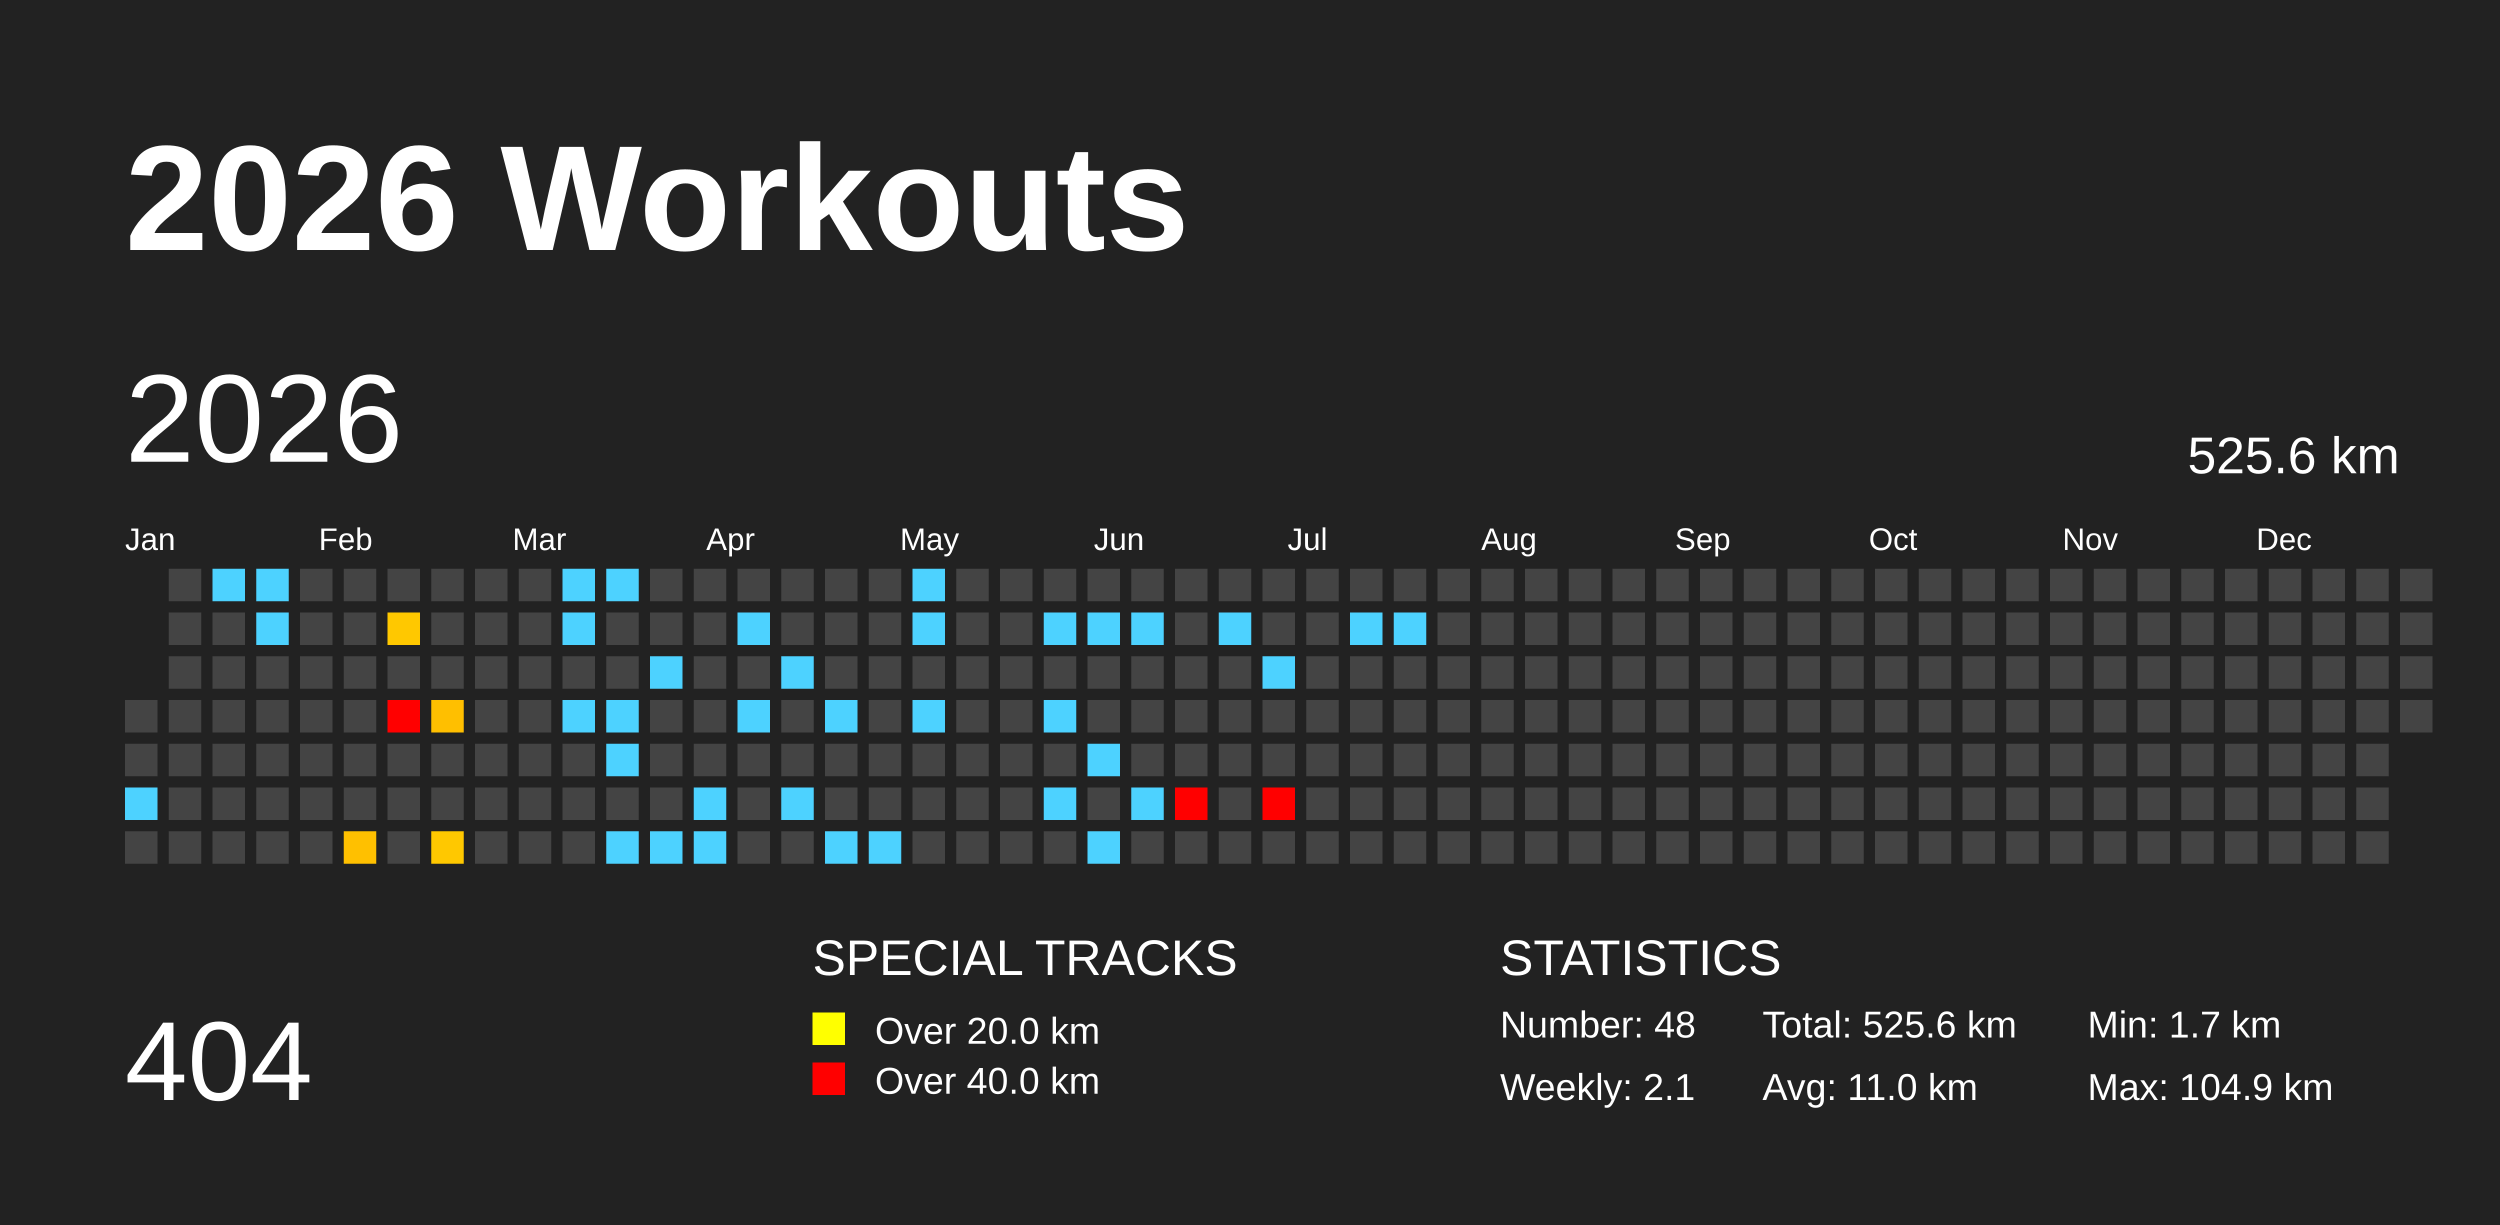
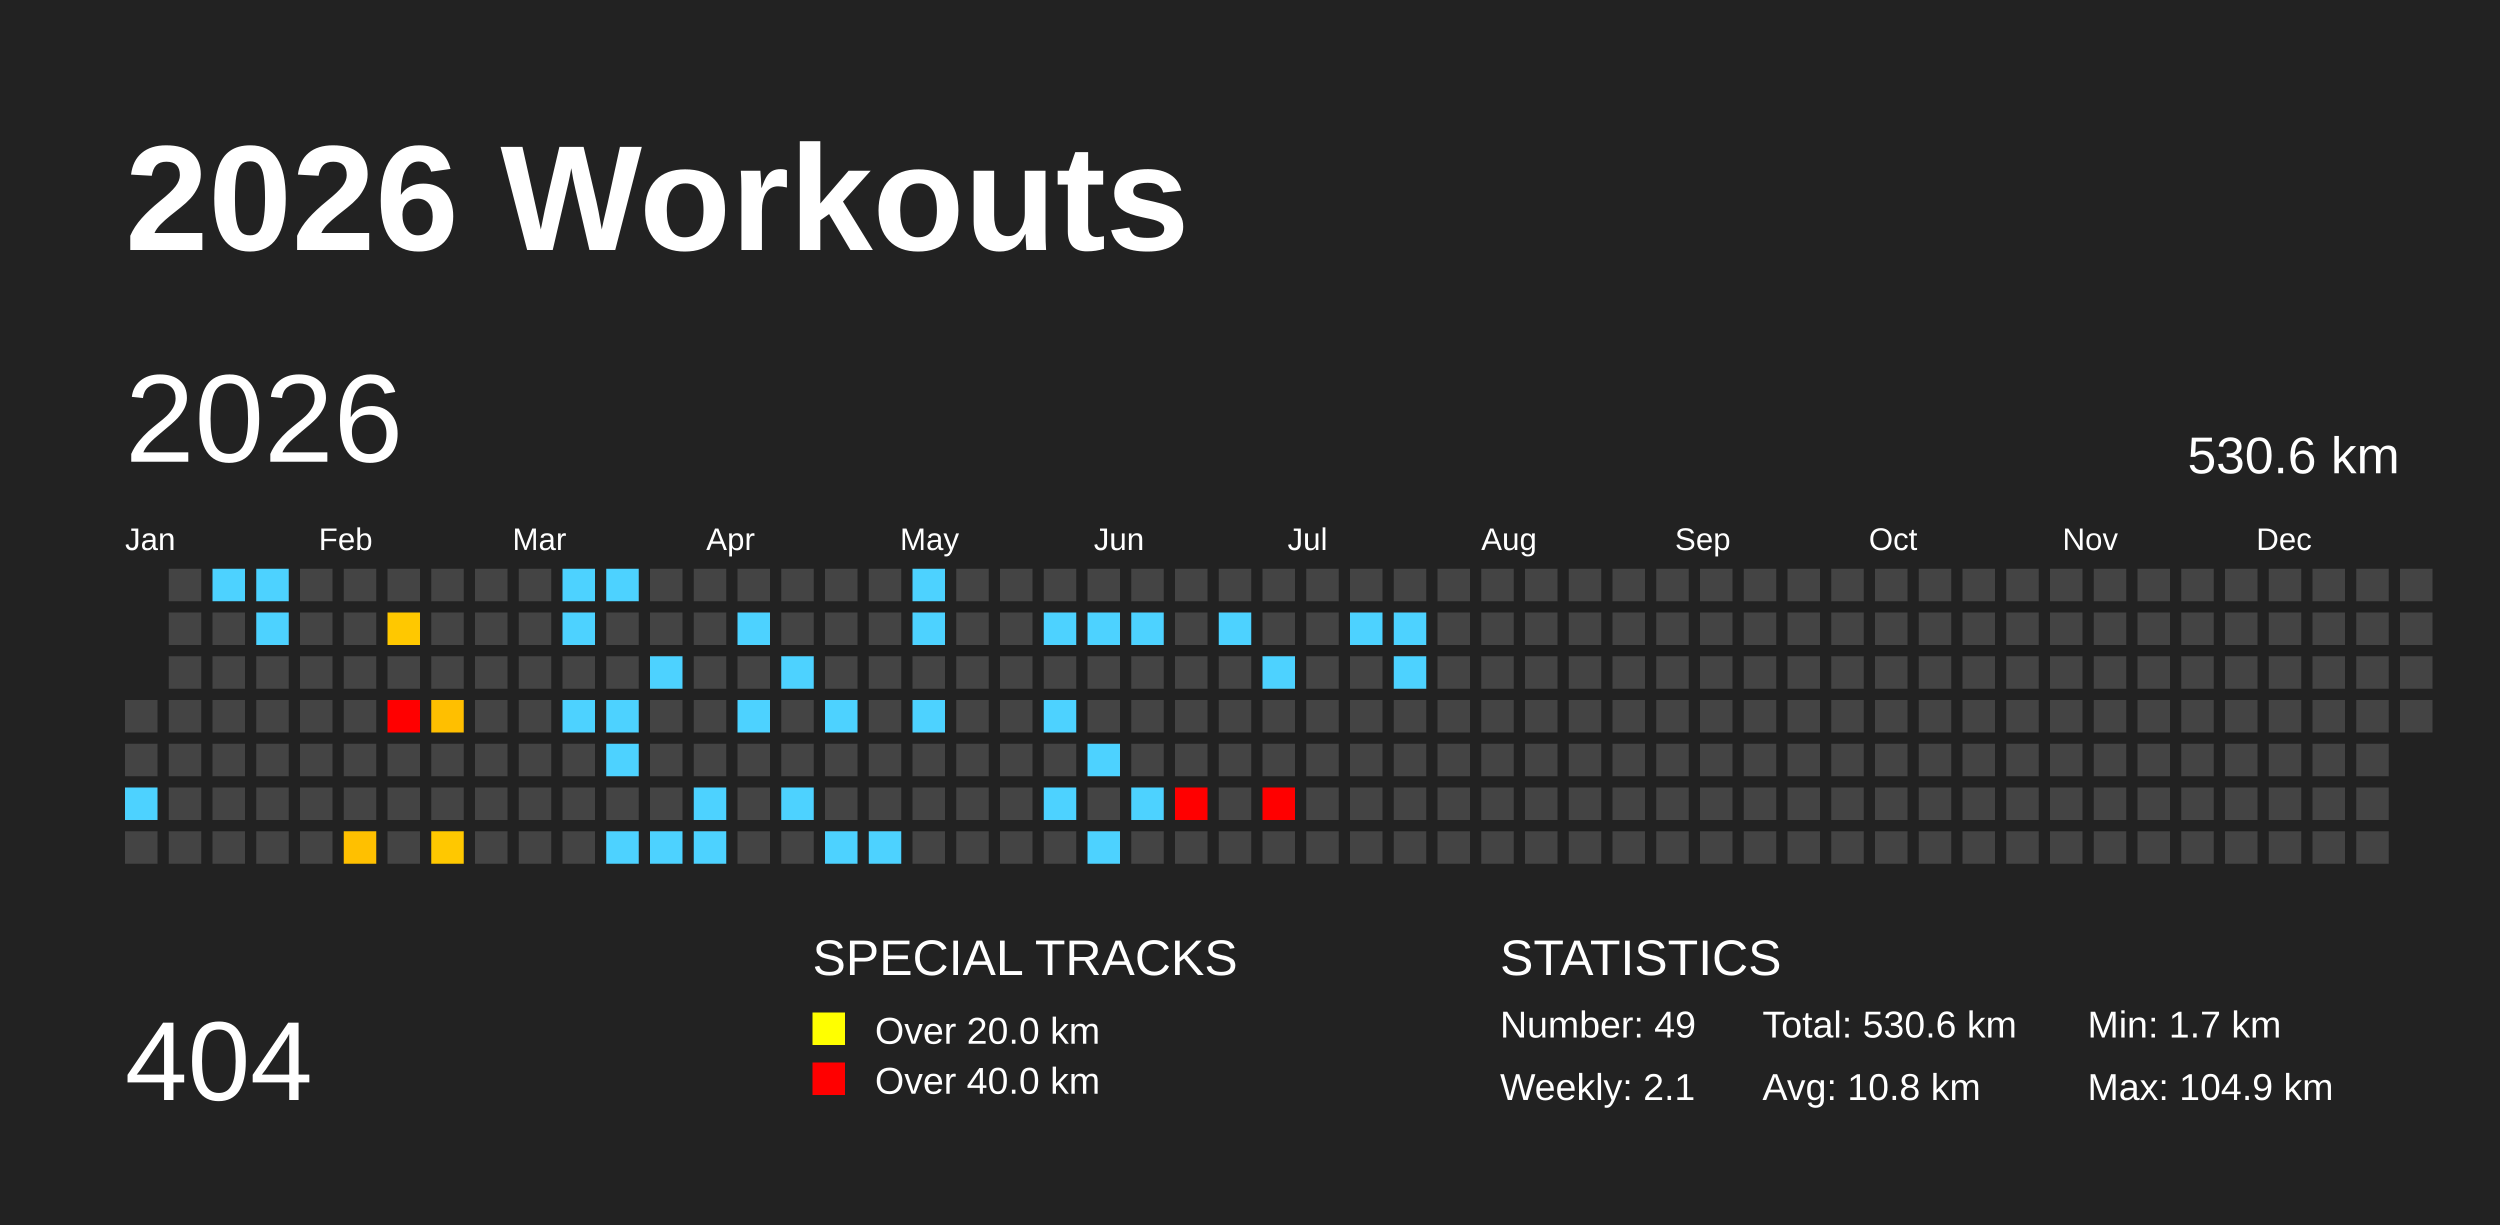
<svg xmlns="http://www.w3.org/2000/svg" baseProfile="full" height="98mm" version="1.1" viewBox="0,0,200,98" width="200mm">
  <defs>
    <pattern height="2" id="indoor-stripe" patternUnits="userSpaceOnUse" width="2">
      <line stroke="white" stroke-opacity="0.45" stroke-width="0.5" x1="0" x2="2" y1="2" y2="0" />
    </pattern>
  </defs>
  <rect fill="#222222" height="98" width="200" x="0" y="0" />
  <text fill="#FFFFFF" style="font-size:12px; font-family:Arial; font-weight:bold;" x="10" y="20">2026 Workouts</text>
  <text fill="#FFFFFF" style="font-size:9px; font-family:Arial" x="10" y="88">404</text>
  <text fill="#FFFFFF" style="font-size:4px; font-family:Arial" x="65" y="78">SPECIAL TRACKS</text>
  <rect fill="yellow" height="2.6" width="2.6" x="65" y="81" />
  <text fill="#FFFFFF" style="font-size:3px; font-family:Arial" x="70" y="83.5">Over 20.0 km</text>
  <rect fill="red" height="2.6" width="2.6" x="65" y="85" />
  <text fill="#FFFFFF" style="font-size:3px; font-family:Arial" x="70" y="87.5">Over 40.0 km</text>
  <text fill="#FFFFFF" style="font-size:4px; font-family:Arial" x="120" y="78">STATISTICS</text>
-   <text fill="#FFFFFF" style="font-size:3px; font-family:Arial" x="120" y="83">Number: 48</text>
+   <text fill="#FFFFFF" style="font-size:3px; font-family:Arial" x="120" y="83">Number: 49</text>
  <text fill="#FFFFFF" style="font-size:3px; font-family:Arial" x="120" y="88">Weekly: 2.1</text>
-   <text fill="#FFFFFF" style="font-size:3px; font-family:Arial" x="141" y="83">Total: 525.6 km</text>
-   <text fill="#FFFFFF" style="font-size:3px; font-family:Arial" x="141" y="88">Avg: 11.0 km</text>
+   <text fill="#FFFFFF" style="font-size:3px; font-family:Arial" x="141" y="83">Total: 530.6 km</text>
+   <text fill="#FFFFFF" style="font-size:3px; font-family:Arial" x="141" y="88">Avg: 10.8 km</text>
  <text fill="#FFFFFF" style="font-size:3px; font-family:Arial" x="167" y="83">Min: 1.7 km</text>
  <text fill="#FFFFFF" style="font-size:3px; font-family:Arial" x="167" y="88">Max: 104.9 km</text>
  <text dominant-baseline="hanging" fill="#FFFFFF" style="font-size:10.0px; font-family:Arial;" x="10" y="30">2026</text>
-   <text dominant-baseline="hanging" fill="#FFFFFF" style="font-size:4.125px; font-family:Arial;" x="175" y="35">525.6 km</text>
+   <text dominant-baseline="hanging" fill="#FFFFFF" style="font-size:4.125px; font-family:Arial;" x="175" y="35">530.6 km</text>
  <text fill="#FFFFFF" style="font-size:2.5px; font-family:Arial" x="10.0" y="44">Jan</text>
  <text fill="#FFFFFF" style="font-size:2.5px; font-family:Arial" x="25.5" y="44">Feb</text>
  <text fill="#FFFFFF" style="font-size:2.5px; font-family:Arial" x="41.0" y="44">Mar</text>
  <text fill="#FFFFFF" style="font-size:2.5px; font-family:Arial" x="56.5" y="44">Apr</text>
  <text fill="#FFFFFF" style="font-size:2.5px; font-family:Arial" x="72.0" y="44">May</text>
  <text fill="#FFFFFF" style="font-size:2.5px; font-family:Arial" x="87.5" y="44">Jun</text>
  <text fill="#FFFFFF" style="font-size:2.5px; font-family:Arial" x="103.0" y="44">Jul</text>
  <text fill="#FFFFFF" style="font-size:2.5px; font-family:Arial" x="118.5" y="44">Aug</text>
  <text fill="#FFFFFF" style="font-size:2.5px; font-family:Arial" x="134.0" y="44">Sep</text>
  <text fill="#FFFFFF" style="font-size:2.5px; font-family:Arial" x="149.5" y="44">Oct</text>
  <text fill="#FFFFFF" style="font-size:2.5px; font-family:Arial" x="165.0" y="44">Nov</text>
  <text fill="#FFFFFF" style="font-size:2.5px; font-family:Arial" x="180.5" y="44">Dec</text>
  <rect fill="#444444" height="2.6" width="2.6" x="10.0" y="56.0" />
  <rect fill="#444444" height="2.6" width="2.6" x="10.0" y="59.5" />
  <rect fill="#4dd2ff" height="2.6" width="2.6" x="10.0" y="63.0" />
  <rect fill="#444444" height="2.6" width="2.6" x="10.0" y="66.5" />
  <rect fill="#444444" height="2.6" width="2.6" x="13.5" y="45.5" />
  <rect fill="#444444" height="2.6" width="2.6" x="13.5" y="49.0" />
  <rect fill="#444444" height="2.6" width="2.6" x="13.5" y="52.5" />
  <rect fill="#444444" height="2.6" width="2.6" x="13.5" y="56.0" />
  <rect fill="#444444" height="2.6" width="2.6" x="13.5" y="59.5" />
  <rect fill="#444444" height="2.6" width="2.6" x="13.5" y="63.0" />
  <rect fill="#444444" height="2.6" width="2.6" x="13.5" y="66.5" />
  <rect fill="#4dd2ff" height="2.6" width="2.6" x="17.0" y="45.5" />
  <rect fill="#444444" height="2.6" width="2.6" x="17.0" y="49.0" />
  <rect fill="#444444" height="2.6" width="2.6" x="17.0" y="52.5" />
  <rect fill="#444444" height="2.6" width="2.6" x="17.0" y="56.0" />
  <rect fill="#444444" height="2.6" width="2.6" x="17.0" y="59.5" />
  <rect fill="#444444" height="2.6" width="2.6" x="17.0" y="63.0" />
  <rect fill="#444444" height="2.6" width="2.6" x="17.0" y="66.5" />
  <rect fill="#4dd2ff" height="2.6" width="2.6" x="20.5" y="45.5" />
  <rect fill="#4dd2ff" height="2.6" width="2.6" x="20.5" y="49.0" />
  <rect fill="#444444" height="2.6" width="2.6" x="20.5" y="52.5" />
  <rect fill="#444444" height="2.6" width="2.6" x="20.5" y="56.0" />
  <rect fill="#444444" height="2.6" width="2.6" x="20.5" y="59.5" />
  <rect fill="#444444" height="2.6" width="2.6" x="20.5" y="63.0" />
  <rect fill="#444444" height="2.6" width="2.6" x="20.5" y="66.5" />
  <rect fill="#444444" height="2.6" width="2.6" x="24.0" y="45.5" />
  <rect fill="#444444" height="2.6" width="2.6" x="24.0" y="49.0" />
  <rect fill="#444444" height="2.6" width="2.6" x="24.0" y="52.5" />
  <rect fill="#444444" height="2.6" width="2.6" x="24.0" y="56.0" />
  <rect fill="#444444" height="2.6" width="2.6" x="24.0" y="59.5" />
  <rect fill="#444444" height="2.6" width="2.6" x="24.0" y="63.0" />
  <rect fill="#444444" height="2.6" width="2.6" x="24.0" y="66.5" />
  <rect fill="#444444" height="2.6" width="2.6" x="27.5" y="45.5" />
  <rect fill="#444444" height="2.6" width="2.6" x="27.5" y="49.0" />
  <rect fill="#444444" height="2.6" width="2.6" x="27.5" y="52.5" />
  <rect fill="#444444" height="2.6" width="2.6" x="27.5" y="56.0" />
  <rect fill="#444444" height="2.6" width="2.6" x="27.5" y="59.5" />
  <rect fill="#444444" height="2.6" width="2.6" x="27.5" y="63.0" />
  <rect fill="#ffc000" height="2.6" width="2.6" x="27.5" y="66.5" />
  <rect fill="#444444" height="2.6" width="2.6" x="31.0" y="45.5" />
  <rect fill="#ffc800" height="2.6" width="2.6" x="31.0" y="49.0" />
  <rect fill="#444444" height="2.6" width="2.6" x="31.0" y="52.5" />
  <rect fill="red" height="2.6" width="2.6" x="31.0" y="56.0" />
  <rect fill="#444444" height="2.6" width="2.6" x="31.0" y="59.5" />
  <rect fill="#444444" height="2.6" width="2.6" x="31.0" y="63.0" />
  <rect fill="#444444" height="2.6" width="2.6" x="31.0" y="66.5" />
  <rect fill="#444444" height="2.6" width="2.6" x="34.5" y="45.5" />
  <rect fill="#444444" height="2.6" width="2.6" x="34.5" y="49.0" />
  <rect fill="#444444" height="2.6" width="2.6" x="34.5" y="52.5" />
  <rect fill="#ffbf00" height="2.6" width="2.6" x="34.5" y="56.0" />
  <rect fill="#444444" height="2.6" width="2.6" x="34.5" y="59.5" />
  <rect fill="#444444" height="2.6" width="2.6" x="34.5" y="63.0" />
  <rect fill="#ffc800" height="2.6" width="2.6" x="34.5" y="66.5" />
  <rect fill="#444444" height="2.6" width="2.6" x="38.0" y="45.5" />
  <rect fill="#444444" height="2.6" width="2.6" x="38.0" y="49.0" />
  <rect fill="#444444" height="2.6" width="2.6" x="38.0" y="52.5" />
  <rect fill="#444444" height="2.6" width="2.6" x="38.0" y="56.0" />
  <rect fill="#444444" height="2.6" width="2.6" x="38.0" y="59.5" />
  <rect fill="#444444" height="2.6" width="2.6" x="38.0" y="63.0" />
  <rect fill="#444444" height="2.6" width="2.6" x="38.0" y="66.5" />
  <rect fill="#444444" height="2.6" width="2.6" x="41.5" y="45.5" />
  <rect fill="#444444" height="2.6" width="2.6" x="41.5" y="49.0" />
  <rect fill="#444444" height="2.6" width="2.6" x="41.5" y="52.5" />
  <rect fill="#444444" height="2.6" width="2.6" x="41.5" y="56.0" />
  <rect fill="#444444" height="2.6" width="2.6" x="41.5" y="59.5" />
  <rect fill="#444444" height="2.6" width="2.6" x="41.5" y="63.0" />
  <rect fill="#444444" height="2.6" width="2.6" x="41.5" y="66.5" />
  <rect fill="#4dd2ff" height="2.6" width="2.6" x="45.0" y="45.5" />
  <rect fill="#4dd2ff" height="2.6" width="2.6" x="45.0" y="49.0" />
  <rect fill="#444444" height="2.6" width="2.6" x="45.0" y="52.5" />
  <rect fill="#4dd2ff" height="2.6" width="2.6" x="45.0" y="56.0" />
  <rect fill="#444444" height="2.6" width="2.6" x="45.0" y="59.5" />
  <rect fill="#444444" height="2.6" width="2.6" x="45.0" y="63.0" />
  <rect fill="#444444" height="2.6" width="2.6" x="45.0" y="66.5" />
  <rect fill="#4dd2ff" height="2.6" width="2.6" x="48.5" y="45.5" />
  <rect fill="#444444" height="2.6" width="2.6" x="48.5" y="49.0" />
  <rect fill="#444444" height="2.6" width="2.6" x="48.5" y="52.5" />
  <rect fill="#4dd2ff" height="2.6" width="2.6" x="48.5" y="56.0" />
  <rect fill="#4dd2ff" height="2.6" width="2.6" x="48.5" y="59.5" />
  <rect fill="#444444" height="2.6" width="2.6" x="48.5" y="63.0" />
  <rect fill="#4dd2ff" height="2.6" width="2.6" x="48.5" y="66.5" />
  <rect fill="#444444" height="2.6" width="2.6" x="52.0" y="45.5" />
  <rect fill="#444444" height="2.6" width="2.6" x="52.0" y="49.0" />
  <rect fill="#4dd2ff" height="2.6" width="2.6" x="52.0" y="52.5" />
  <rect fill="#444444" height="2.6" width="2.6" x="52.0" y="56.0" />
  <rect fill="#444444" height="2.6" width="2.6" x="52.0" y="59.5" />
  <rect fill="#444444" height="2.6" width="2.6" x="52.0" y="63.0" />
  <rect fill="#4dd2ff" height="2.6" width="2.6" x="52.0" y="66.5" />
  <rect fill="#444444" height="2.6" width="2.6" x="55.5" y="45.5" />
  <rect fill="#444444" height="2.6" width="2.6" x="55.5" y="49.0" />
  <rect fill="#444444" height="2.6" width="2.6" x="55.5" y="52.5" />
  <rect fill="#444444" height="2.6" width="2.6" x="55.5" y="56.0" />
  <rect fill="#444444" height="2.6" width="2.6" x="55.5" y="59.5" />
  <rect fill="#4dd2ff" height="2.6" width="2.6" x="55.5" y="63.0" />
  <rect fill="#4dd2ff" height="2.6" width="2.6" x="55.5" y="66.5" />
  <rect fill="#444444" height="2.6" width="2.6" x="59.0" y="45.5" />
  <rect fill="#4dd2ff" height="2.6" width="2.6" x="59.0" y="49.0" />
  <rect fill="#444444" height="2.6" width="2.6" x="59.0" y="52.5" />
  <rect fill="#4dd2ff" height="2.6" width="2.6" x="59.0" y="56.0" />
  <rect fill="#444444" height="2.6" width="2.6" x="59.0" y="59.5" />
  <rect fill="#444444" height="2.6" width="2.6" x="59.0" y="63.0" />
  <rect fill="#444444" height="2.6" width="2.6" x="59.0" y="66.5" />
  <rect fill="#444444" height="2.6" width="2.6" x="62.5" y="45.5" />
  <rect fill="#444444" height="2.6" width="2.6" x="62.5" y="49.0" />
  <rect fill="#4dd2ff" height="2.6" width="2.6" x="62.5" y="52.5" />
  <rect fill="#444444" height="2.6" width="2.6" x="62.5" y="56.0" />
  <rect fill="#444444" height="2.6" width="2.6" x="62.5" y="59.5" />
  <rect fill="#4dd2ff" height="2.6" width="2.6" x="62.5" y="63.0" />
  <rect fill="#444444" height="2.6" width="2.6" x="62.5" y="66.5" />
  <rect fill="#444444" height="2.6" width="2.6" x="66.0" y="45.5" />
  <rect fill="#444444" height="2.6" width="2.6" x="66.0" y="49.0" />
  <rect fill="#444444" height="2.6" width="2.6" x="66.0" y="52.5" />
  <rect fill="#4dd2ff" height="2.6" width="2.6" x="66.0" y="56.0" />
  <rect fill="#444444" height="2.6" width="2.6" x="66.0" y="59.5" />
  <rect fill="#444444" height="2.6" width="2.6" x="66.0" y="63.0" />
  <rect fill="#4dd2ff" height="2.6" width="2.6" x="66.0" y="66.5" />
  <rect fill="#444444" height="2.6" width="2.6" x="69.5" y="45.5" />
  <rect fill="#444444" height="2.6" width="2.6" x="69.5" y="49.0" />
  <rect fill="#444444" height="2.6" width="2.6" x="69.5" y="52.5" />
  <rect fill="#444444" height="2.6" width="2.6" x="69.5" y="56.0" />
  <rect fill="#444444" height="2.6" width="2.6" x="69.5" y="59.5" />
  <rect fill="#444444" height="2.6" width="2.6" x="69.5" y="63.0" />
  <rect fill="#4dd2ff" height="2.6" width="2.6" x="69.5" y="66.5" />
  <rect fill="#4dd2ff" height="2.6" width="2.6" x="73.0" y="45.5" />
  <rect fill="#4dd2ff" height="2.6" width="2.6" x="73.0" y="49.0" />
  <rect fill="#444444" height="2.6" width="2.6" x="73.0" y="52.5" />
  <rect fill="#4dd2ff" height="2.6" width="2.6" x="73.0" y="56.0" />
  <rect fill="#444444" height="2.6" width="2.6" x="73.0" y="59.5" />
  <rect fill="#444444" height="2.6" width="2.6" x="73.0" y="63.0" />
  <rect fill="#444444" height="2.6" width="2.6" x="73.0" y="66.5" />
  <rect fill="#444444" height="2.6" width="2.6" x="76.5" y="45.5" />
  <rect fill="#444444" height="2.6" width="2.6" x="76.5" y="49.0" />
  <rect fill="#444444" height="2.6" width="2.6" x="76.5" y="52.5" />
  <rect fill="#444444" height="2.6" width="2.6" x="76.5" y="56.0" />
  <rect fill="#444444" height="2.6" width="2.6" x="76.5" y="59.5" />
  <rect fill="#444444" height="2.6" width="2.6" x="76.5" y="63.0" />
  <rect fill="#444444" height="2.6" width="2.6" x="76.5" y="66.5" />
  <rect fill="#444444" height="2.6" width="2.6" x="80.0" y="45.5" />
  <rect fill="#444444" height="2.6" width="2.6" x="80.0" y="49.0" />
  <rect fill="#444444" height="2.6" width="2.6" x="80.0" y="52.5" />
  <rect fill="#444444" height="2.6" width="2.6" x="80.0" y="56.0" />
  <rect fill="#444444" height="2.6" width="2.6" x="80.0" y="59.5" />
  <rect fill="#444444" height="2.6" width="2.6" x="80.0" y="63.0" />
  <rect fill="#444444" height="2.6" width="2.6" x="80.0" y="66.5" />
  <rect fill="#444444" height="2.6" width="2.6" x="83.5" y="45.5" />
  <rect fill="#4dd2ff" height="2.6" width="2.6" x="83.5" y="49.0" />
  <rect fill="#444444" height="2.6" width="2.6" x="83.5" y="52.5" />
  <rect fill="#4dd2ff" height="2.6" width="2.6" x="83.5" y="56.0" />
  <rect fill="#444444" height="2.6" width="2.6" x="83.5" y="59.5" />
  <rect fill="#4dd2ff" height="2.6" width="2.6" x="83.5" y="63.0" />
  <rect fill="#444444" height="2.6" width="2.6" x="83.5" y="66.5" />
  <rect fill="#444444" height="2.6" width="2.6" x="87.0" y="45.5" />
  <rect fill="#4dd2ff" height="2.6" width="2.6" x="87.0" y="49.0" />
  <rect fill="#444444" height="2.6" width="2.6" x="87.0" y="52.5" />
  <rect fill="#444444" height="2.6" width="2.6" x="87.0" y="56.0" />
  <rect fill="#4dd2ff" height="2.6" width="2.6" x="87.0" y="59.5" />
  <rect fill="#444444" height="2.6" width="2.6" x="87.0" y="63.0" />
  <rect fill="#4dd2ff" height="2.6" width="2.6" x="87.0" y="66.5" />
  <rect fill="#444444" height="2.6" width="2.6" x="90.5" y="45.5" />
  <rect fill="#4dd2ff" height="2.6" width="2.6" x="90.5" y="49.0" />
  <rect fill="#444444" height="2.6" width="2.6" x="90.5" y="52.5" />
  <rect fill="#444444" height="2.6" width="2.6" x="90.5" y="56.0" />
  <rect fill="#444444" height="2.6" width="2.6" x="90.5" y="59.5" />
  <rect fill="#4dd2ff" height="2.6" width="2.6" x="90.5" y="63.0" />
  <rect fill="#444444" height="2.6" width="2.6" x="90.5" y="66.5" />
  <rect fill="#444444" height="2.6" width="2.6" x="94.0" y="45.5" />
  <rect fill="#444444" height="2.6" width="2.6" x="94.0" y="49.0" />
  <rect fill="#444444" height="2.6" width="2.6" x="94.0" y="52.5" />
  <rect fill="#444444" height="2.6" width="2.6" x="94.0" y="56.0" />
  <rect fill="#444444" height="2.6" width="2.6" x="94.0" y="59.5" />
  <rect fill="red" height="2.6" width="2.6" x="94.0" y="63.0" />
  <rect fill="#444444" height="2.6" width="2.6" x="94.0" y="66.5" />
  <rect fill="#444444" height="2.6" width="2.6" x="97.5" y="45.5" />
  <rect fill="#4dd2ff" height="2.6" width="2.6" x="97.5" y="49.0" />
  <rect fill="#444444" height="2.6" width="2.6" x="97.5" y="52.5" />
  <rect fill="#444444" height="2.6" width="2.6" x="97.5" y="56.0" />
  <rect fill="#444444" height="2.6" width="2.6" x="97.5" y="59.5" />
  <rect fill="#444444" height="2.6" width="2.6" x="97.5" y="63.0" />
  <rect fill="#444444" height="2.6" width="2.6" x="97.5" y="66.5" />
  <rect fill="#444444" height="2.6" width="2.6" x="101.0" y="45.5" />
  <rect fill="#444444" height="2.6" width="2.6" x="101.0" y="49.0" />
  <rect fill="#4dd2ff" height="2.6" width="2.6" x="101.0" y="52.5" />
  <rect fill="#444444" height="2.6" width="2.6" x="101.0" y="56.0" />
  <rect fill="#444444" height="2.6" width="2.6" x="101.0" y="59.5" />
  <rect fill="red" height="2.6" width="2.6" x="101.0" y="63.0" />
  <rect fill="#444444" height="2.6" width="2.6" x="101.0" y="66.5" />
  <rect fill="#444444" height="2.6" width="2.6" x="104.5" y="45.5" />
  <rect fill="#444444" height="2.6" width="2.6" x="104.5" y="49.0" />
  <rect fill="#444444" height="2.6" width="2.6" x="104.5" y="52.5" />
  <rect fill="#444444" height="2.6" width="2.6" x="104.5" y="56.0" />
  <rect fill="#444444" height="2.6" width="2.6" x="104.5" y="59.5" />
  <rect fill="#444444" height="2.6" width="2.6" x="104.5" y="63.0" />
  <rect fill="#444444" height="2.6" width="2.6" x="104.5" y="66.5" />
  <rect fill="#444444" height="2.6" width="2.6" x="108.0" y="45.5" />
  <rect fill="#4dd2ff" height="2.6" width="2.6" x="108.0" y="49.0" />
  <rect fill="#444444" height="2.6" width="2.6" x="108.0" y="52.5" />
  <rect fill="#444444" height="2.6" width="2.6" x="108.0" y="56.0" />
  <rect fill="#444444" height="2.6" width="2.6" x="108.0" y="59.5" />
  <rect fill="#444444" height="2.6" width="2.6" x="108.0" y="63.0" />
  <rect fill="#444444" height="2.6" width="2.6" x="108.0" y="66.5" />
  <rect fill="#444444" height="2.6" width="2.6" x="111.5" y="45.5" />
  <rect fill="#4dd2ff" height="2.6" width="2.6" x="111.5" y="49.0" />
-   <rect fill="#444444" height="2.6" width="2.6" x="111.5" y="52.5" />
+   <rect fill="#4dd2ff" height="2.6" width="2.6" x="111.5" y="52.5" />
  <rect fill="#444444" height="2.6" width="2.6" x="111.5" y="56.0" />
  <rect fill="#444444" height="2.6" width="2.6" x="111.5" y="59.5" />
  <rect fill="#444444" height="2.6" width="2.6" x="111.5" y="63.0" />
  <rect fill="#444444" height="2.6" width="2.6" x="111.5" y="66.5" />
  <rect fill="#444444" height="2.6" width="2.6" x="115.0" y="45.5" />
  <rect fill="#444444" height="2.6" width="2.6" x="115.0" y="49.0" />
  <rect fill="#444444" height="2.6" width="2.6" x="115.0" y="52.5" />
  <rect fill="#444444" height="2.6" width="2.6" x="115.0" y="56.0" />
  <rect fill="#444444" height="2.6" width="2.6" x="115.0" y="59.5" />
  <rect fill="#444444" height="2.6" width="2.6" x="115.0" y="63.0" />
  <rect fill="#444444" height="2.6" width="2.6" x="115.0" y="66.5" />
  <rect fill="#444444" height="2.6" width="2.6" x="118.5" y="45.5" />
  <rect fill="#444444" height="2.6" width="2.6" x="118.5" y="49.0" />
  <rect fill="#444444" height="2.6" width="2.6" x="118.5" y="52.5" />
  <rect fill="#444444" height="2.6" width="2.6" x="118.5" y="56.0" />
  <rect fill="#444444" height="2.6" width="2.6" x="118.5" y="59.5" />
  <rect fill="#444444" height="2.6" width="2.6" x="118.5" y="63.0" />
  <rect fill="#444444" height="2.6" width="2.6" x="118.5" y="66.5" />
  <rect fill="#444444" height="2.6" width="2.6" x="122.0" y="45.5" />
  <rect fill="#444444" height="2.6" width="2.6" x="122.0" y="49.0" />
  <rect fill="#444444" height="2.6" width="2.6" x="122.0" y="52.5" />
  <rect fill="#444444" height="2.6" width="2.6" x="122.0" y="56.0" />
  <rect fill="#444444" height="2.6" width="2.6" x="122.0" y="59.5" />
  <rect fill="#444444" height="2.6" width="2.6" x="122.0" y="63.0" />
  <rect fill="#444444" height="2.6" width="2.6" x="122.0" y="66.5" />
  <rect fill="#444444" height="2.6" width="2.6" x="125.5" y="45.5" />
  <rect fill="#444444" height="2.6" width="2.6" x="125.5" y="49.0" />
  <rect fill="#444444" height="2.6" width="2.6" x="125.5" y="52.5" />
  <rect fill="#444444" height="2.6" width="2.6" x="125.5" y="56.0" />
  <rect fill="#444444" height="2.6" width="2.6" x="125.5" y="59.5" />
  <rect fill="#444444" height="2.6" width="2.6" x="125.5" y="63.0" />
  <rect fill="#444444" height="2.6" width="2.6" x="125.5" y="66.5" />
  <rect fill="#444444" height="2.6" width="2.6" x="129.0" y="45.5" />
  <rect fill="#444444" height="2.6" width="2.6" x="129.0" y="49.0" />
  <rect fill="#444444" height="2.6" width="2.6" x="129.0" y="52.5" />
  <rect fill="#444444" height="2.6" width="2.6" x="129.0" y="56.0" />
  <rect fill="#444444" height="2.6" width="2.6" x="129.0" y="59.5" />
  <rect fill="#444444" height="2.6" width="2.6" x="129.0" y="63.0" />
  <rect fill="#444444" height="2.6" width="2.6" x="129.0" y="66.5" />
  <rect fill="#444444" height="2.6" width="2.6" x="132.5" y="45.5" />
  <rect fill="#444444" height="2.6" width="2.6" x="132.5" y="49.0" />
  <rect fill="#444444" height="2.6" width="2.6" x="132.5" y="52.5" />
  <rect fill="#444444" height="2.6" width="2.6" x="132.5" y="56.0" />
  <rect fill="#444444" height="2.6" width="2.6" x="132.5" y="59.5" />
  <rect fill="#444444" height="2.6" width="2.6" x="132.5" y="63.0" />
  <rect fill="#444444" height="2.6" width="2.6" x="132.5" y="66.5" />
  <rect fill="#444444" height="2.6" width="2.6" x="136.0" y="45.5" />
  <rect fill="#444444" height="2.6" width="2.6" x="136.0" y="49.0" />
  <rect fill="#444444" height="2.6" width="2.6" x="136.0" y="52.5" />
  <rect fill="#444444" height="2.6" width="2.6" x="136.0" y="56.0" />
  <rect fill="#444444" height="2.6" width="2.6" x="136.0" y="59.5" />
  <rect fill="#444444" height="2.6" width="2.6" x="136.0" y="63.0" />
  <rect fill="#444444" height="2.6" width="2.6" x="136.0" y="66.5" />
  <rect fill="#444444" height="2.6" width="2.6" x="139.5" y="45.5" />
  <rect fill="#444444" height="2.6" width="2.6" x="139.5" y="49.0" />
  <rect fill="#444444" height="2.6" width="2.6" x="139.5" y="52.5" />
  <rect fill="#444444" height="2.6" width="2.6" x="139.5" y="56.0" />
  <rect fill="#444444" height="2.6" width="2.6" x="139.5" y="59.5" />
  <rect fill="#444444" height="2.6" width="2.6" x="139.5" y="63.0" />
  <rect fill="#444444" height="2.6" width="2.6" x="139.5" y="66.5" />
  <rect fill="#444444" height="2.6" width="2.6" x="143.0" y="45.5" />
  <rect fill="#444444" height="2.6" width="2.6" x="143.0" y="49.0" />
  <rect fill="#444444" height="2.6" width="2.6" x="143.0" y="52.5" />
  <rect fill="#444444" height="2.6" width="2.6" x="143.0" y="56.0" />
  <rect fill="#444444" height="2.6" width="2.6" x="143.0" y="59.5" />
  <rect fill="#444444" height="2.6" width="2.6" x="143.0" y="63.0" />
  <rect fill="#444444" height="2.6" width="2.6" x="143.0" y="66.5" />
  <rect fill="#444444" height="2.6" width="2.6" x="146.5" y="45.5" />
  <rect fill="#444444" height="2.6" width="2.6" x="146.5" y="49.0" />
  <rect fill="#444444" height="2.6" width="2.6" x="146.5" y="52.5" />
  <rect fill="#444444" height="2.6" width="2.6" x="146.5" y="56.0" />
  <rect fill="#444444" height="2.6" width="2.6" x="146.5" y="59.5" />
  <rect fill="#444444" height="2.6" width="2.6" x="146.5" y="63.0" />
  <rect fill="#444444" height="2.6" width="2.6" x="146.5" y="66.5" />
  <rect fill="#444444" height="2.6" width="2.6" x="150.0" y="45.5" />
  <rect fill="#444444" height="2.6" width="2.6" x="150.0" y="49.0" />
  <rect fill="#444444" height="2.6" width="2.6" x="150.0" y="52.5" />
  <rect fill="#444444" height="2.6" width="2.6" x="150.0" y="56.0" />
  <rect fill="#444444" height="2.6" width="2.6" x="150.0" y="59.5" />
  <rect fill="#444444" height="2.6" width="2.6" x="150.0" y="63.0" />
  <rect fill="#444444" height="2.6" width="2.6" x="150.0" y="66.5" />
  <rect fill="#444444" height="2.6" width="2.6" x="153.5" y="45.5" />
  <rect fill="#444444" height="2.6" width="2.6" x="153.5" y="49.0" />
  <rect fill="#444444" height="2.6" width="2.6" x="153.5" y="52.5" />
  <rect fill="#444444" height="2.6" width="2.6" x="153.5" y="56.0" />
  <rect fill="#444444" height="2.6" width="2.6" x="153.5" y="59.5" />
  <rect fill="#444444" height="2.6" width="2.6" x="153.5" y="63.0" />
  <rect fill="#444444" height="2.6" width="2.6" x="153.5" y="66.5" />
  <rect fill="#444444" height="2.6" width="2.6" x="157.0" y="45.5" />
  <rect fill="#444444" height="2.6" width="2.6" x="157.0" y="49.0" />
  <rect fill="#444444" height="2.6" width="2.6" x="157.0" y="52.5" />
  <rect fill="#444444" height="2.6" width="2.6" x="157.0" y="56.0" />
  <rect fill="#444444" height="2.6" width="2.6" x="157.0" y="59.5" />
  <rect fill="#444444" height="2.6" width="2.6" x="157.0" y="63.0" />
  <rect fill="#444444" height="2.6" width="2.6" x="157.0" y="66.5" />
  <rect fill="#444444" height="2.6" width="2.6" x="160.5" y="45.5" />
  <rect fill="#444444" height="2.6" width="2.6" x="160.5" y="49.0" />
  <rect fill="#444444" height="2.6" width="2.6" x="160.5" y="52.5" />
  <rect fill="#444444" height="2.6" width="2.6" x="160.5" y="56.0" />
  <rect fill="#444444" height="2.6" width="2.6" x="160.5" y="59.5" />
  <rect fill="#444444" height="2.6" width="2.6" x="160.5" y="63.0" />
  <rect fill="#444444" height="2.6" width="2.6" x="160.5" y="66.5" />
  <rect fill="#444444" height="2.6" width="2.6" x="164.0" y="45.5" />
  <rect fill="#444444" height="2.6" width="2.6" x="164.0" y="49.0" />
  <rect fill="#444444" height="2.6" width="2.6" x="164.0" y="52.5" />
  <rect fill="#444444" height="2.6" width="2.6" x="164.0" y="56.0" />
  <rect fill="#444444" height="2.6" width="2.6" x="164.0" y="59.5" />
  <rect fill="#444444" height="2.6" width="2.6" x="164.0" y="63.0" />
  <rect fill="#444444" height="2.6" width="2.6" x="164.0" y="66.5" />
  <rect fill="#444444" height="2.6" width="2.6" x="167.5" y="45.5" />
  <rect fill="#444444" height="2.6" width="2.6" x="167.5" y="49.0" />
  <rect fill="#444444" height="2.6" width="2.6" x="167.5" y="52.5" />
  <rect fill="#444444" height="2.6" width="2.6" x="167.5" y="56.0" />
  <rect fill="#444444" height="2.6" width="2.6" x="167.5" y="59.5" />
  <rect fill="#444444" height="2.6" width="2.6" x="167.5" y="63.0" />
  <rect fill="#444444" height="2.6" width="2.6" x="167.5" y="66.5" />
  <rect fill="#444444" height="2.6" width="2.6" x="171.0" y="45.5" />
  <rect fill="#444444" height="2.6" width="2.6" x="171.0" y="49.0" />
  <rect fill="#444444" height="2.6" width="2.6" x="171.0" y="52.5" />
  <rect fill="#444444" height="2.6" width="2.6" x="171.0" y="56.0" />
  <rect fill="#444444" height="2.6" width="2.6" x="171.0" y="59.5" />
  <rect fill="#444444" height="2.6" width="2.6" x="171.0" y="63.0" />
  <rect fill="#444444" height="2.6" width="2.6" x="171.0" y="66.5" />
  <rect fill="#444444" height="2.6" width="2.6" x="174.5" y="45.5" />
  <rect fill="#444444" height="2.6" width="2.6" x="174.5" y="49.0" />
  <rect fill="#444444" height="2.6" width="2.6" x="174.5" y="52.5" />
  <rect fill="#444444" height="2.6" width="2.6" x="174.5" y="56.0" />
  <rect fill="#444444" height="2.6" width="2.6" x="174.5" y="59.5" />
  <rect fill="#444444" height="2.6" width="2.6" x="174.5" y="63.0" />
  <rect fill="#444444" height="2.6" width="2.6" x="174.5" y="66.5" />
  <rect fill="#444444" height="2.6" width="2.6" x="178.0" y="45.5" />
  <rect fill="#444444" height="2.6" width="2.6" x="178.0" y="49.0" />
  <rect fill="#444444" height="2.6" width="2.6" x="178.0" y="52.5" />
  <rect fill="#444444" height="2.6" width="2.6" x="178.0" y="56.0" />
  <rect fill="#444444" height="2.6" width="2.6" x="178.0" y="59.5" />
  <rect fill="#444444" height="2.6" width="2.6" x="178.0" y="63.0" />
  <rect fill="#444444" height="2.6" width="2.6" x="178.0" y="66.5" />
  <rect fill="#444444" height="2.6" width="2.6" x="181.5" y="45.5" />
  <rect fill="#444444" height="2.6" width="2.6" x="181.5" y="49.0" />
  <rect fill="#444444" height="2.6" width="2.6" x="181.5" y="52.5" />
  <rect fill="#444444" height="2.6" width="2.6" x="181.5" y="56.0" />
  <rect fill="#444444" height="2.6" width="2.6" x="181.5" y="59.5" />
  <rect fill="#444444" height="2.6" width="2.6" x="181.5" y="63.0" />
  <rect fill="#444444" height="2.6" width="2.6" x="181.5" y="66.5" />
  <rect fill="#444444" height="2.6" width="2.6" x="185.0" y="45.5" />
  <rect fill="#444444" height="2.6" width="2.6" x="185.0" y="49.0" />
  <rect fill="#444444" height="2.6" width="2.6" x="185.0" y="52.5" />
  <rect fill="#444444" height="2.6" width="2.6" x="185.0" y="56.0" />
  <rect fill="#444444" height="2.6" width="2.6" x="185.0" y="59.5" />
  <rect fill="#444444" height="2.6" width="2.6" x="185.0" y="63.0" />
  <rect fill="#444444" height="2.6" width="2.6" x="185.0" y="66.5" />
  <rect fill="#444444" height="2.6" width="2.6" x="188.5" y="45.5" />
  <rect fill="#444444" height="2.6" width="2.6" x="188.5" y="49.0" />
  <rect fill="#444444" height="2.6" width="2.6" x="188.5" y="52.5" />
  <rect fill="#444444" height="2.6" width="2.6" x="188.5" y="56.0" />
  <rect fill="#444444" height="2.6" width="2.6" x="188.5" y="59.5" />
  <rect fill="#444444" height="2.6" width="2.6" x="188.5" y="63.0" />
  <rect fill="#444444" height="2.6" width="2.6" x="188.5" y="66.5" />
  <rect fill="#444444" height="2.6" width="2.6" x="192.0" y="45.5" />
  <rect fill="#444444" height="2.6" width="2.6" x="192.0" y="49.0" />
  <rect fill="#444444" height="2.6" width="2.6" x="192.0" y="52.5" />
  <rect fill="#444444" height="2.6" width="2.6" x="192.0" y="56.0" />
</svg>
